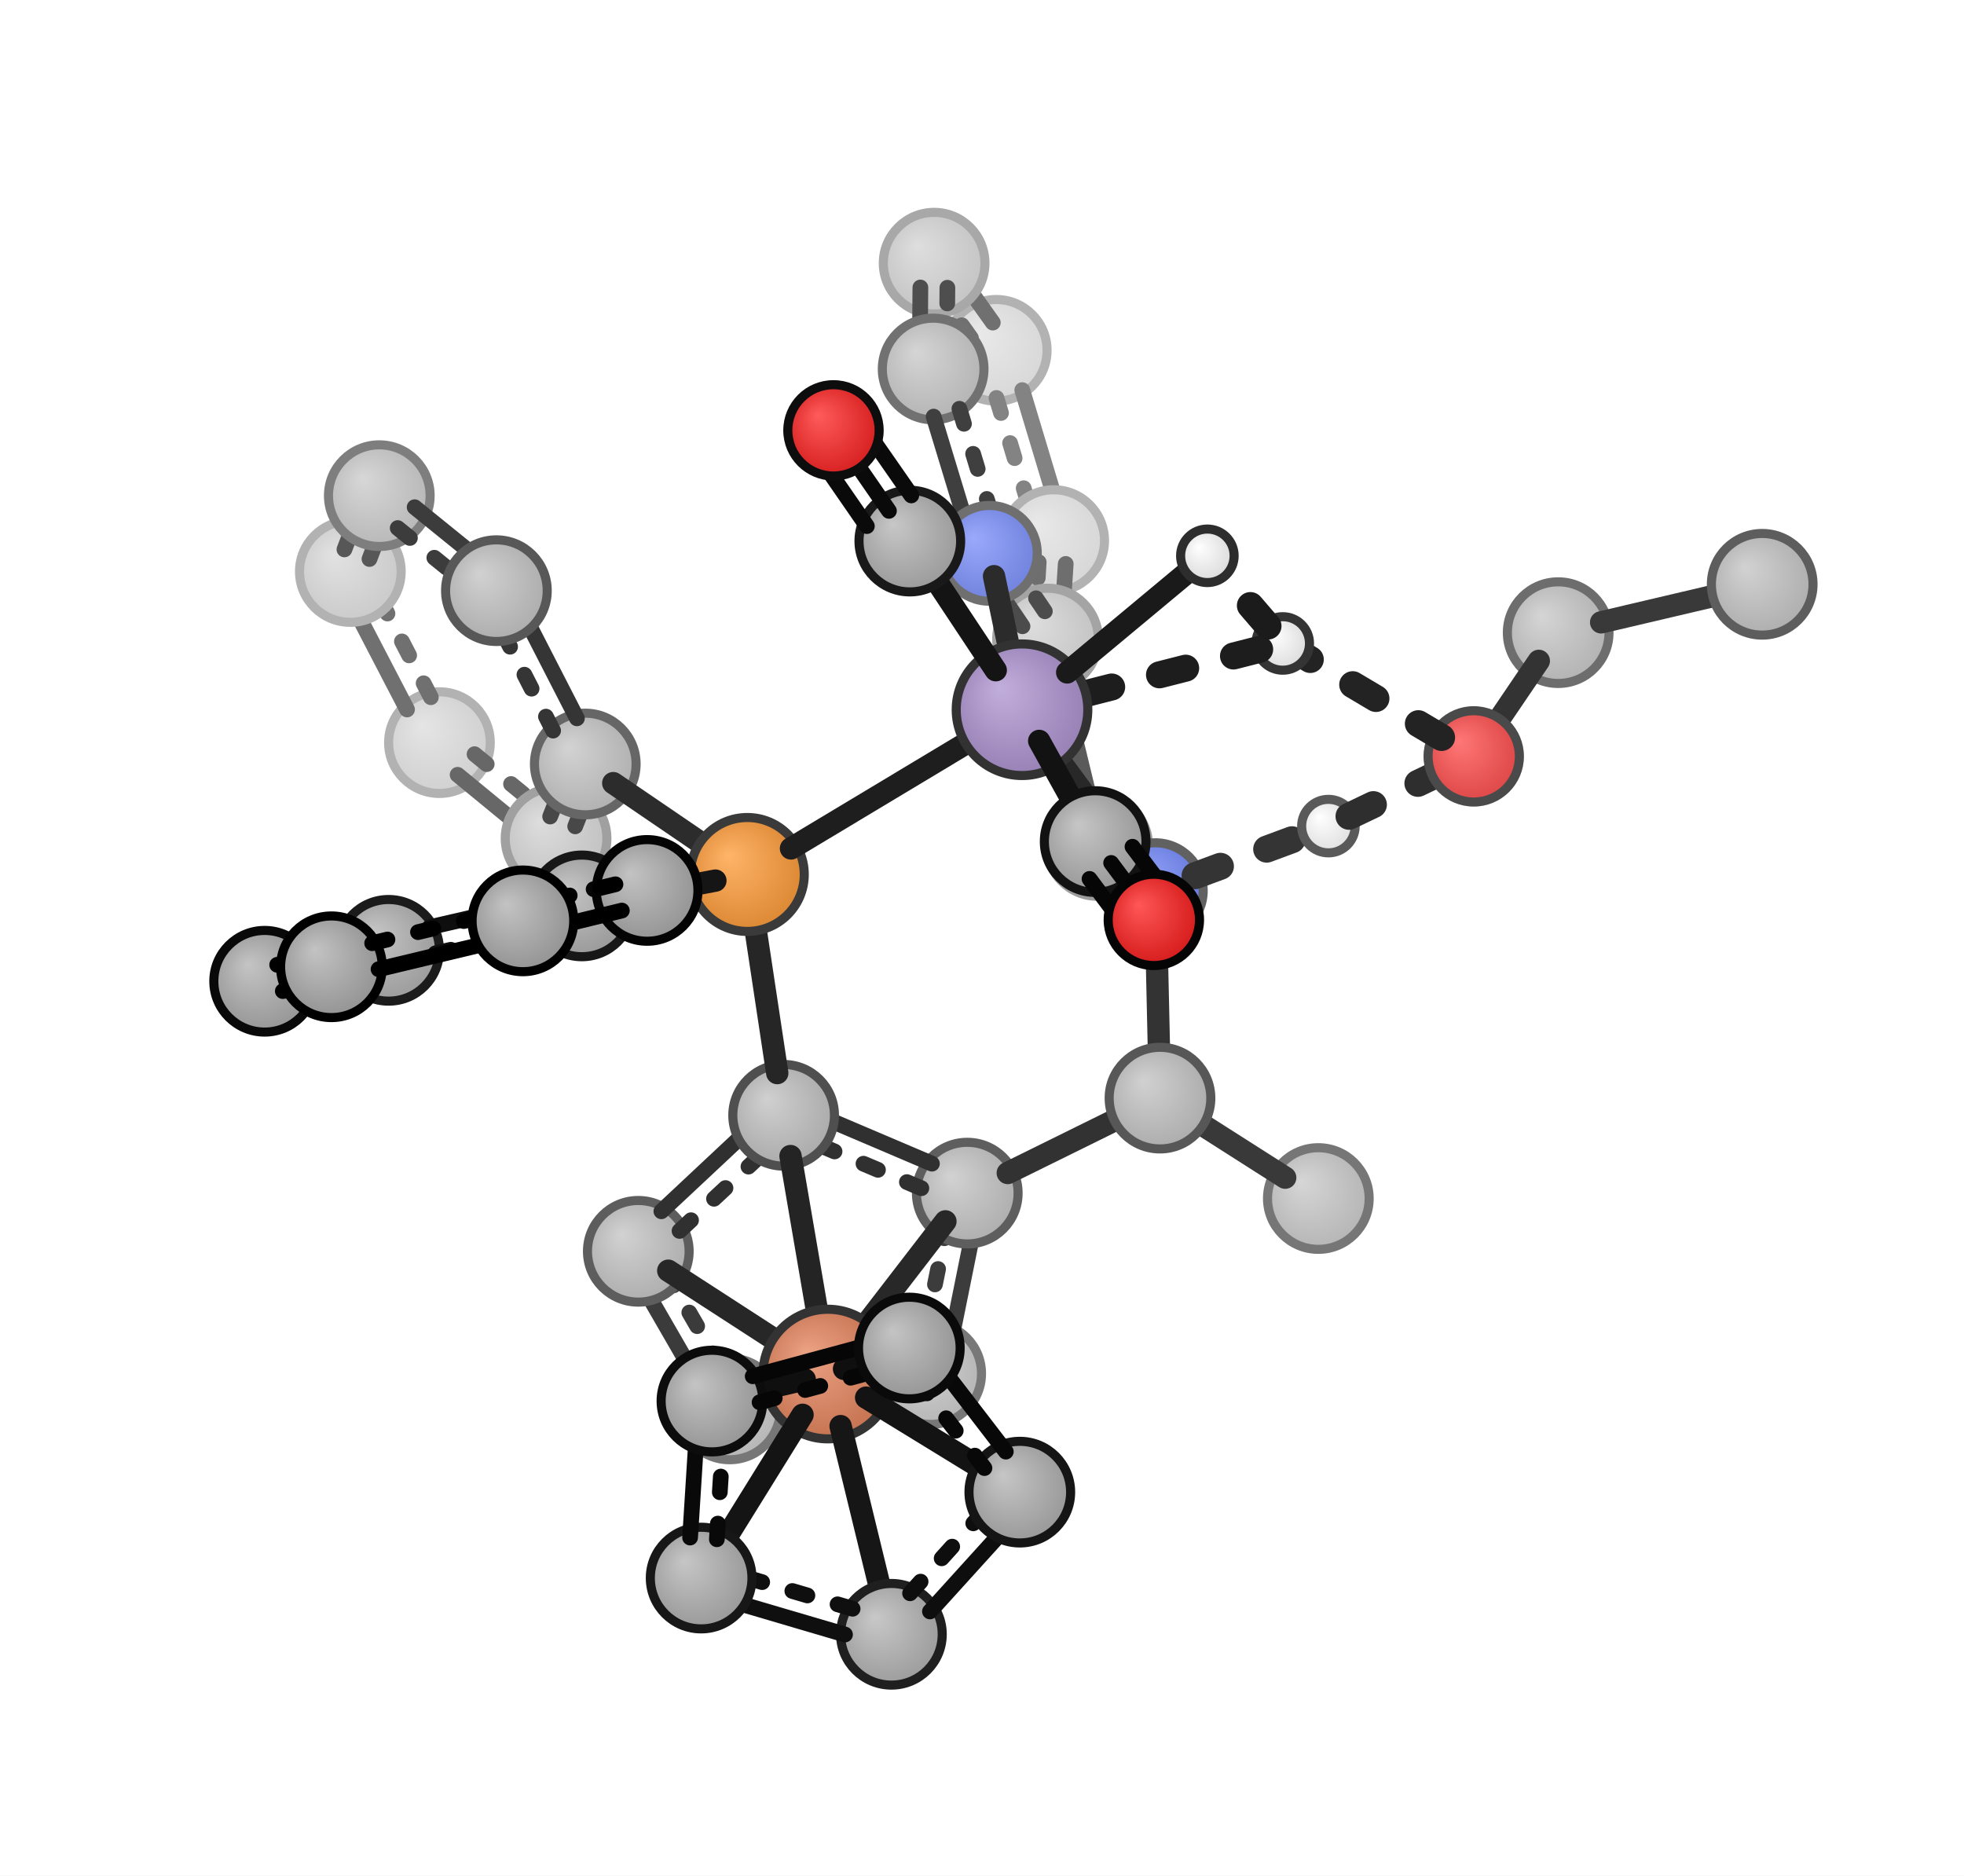
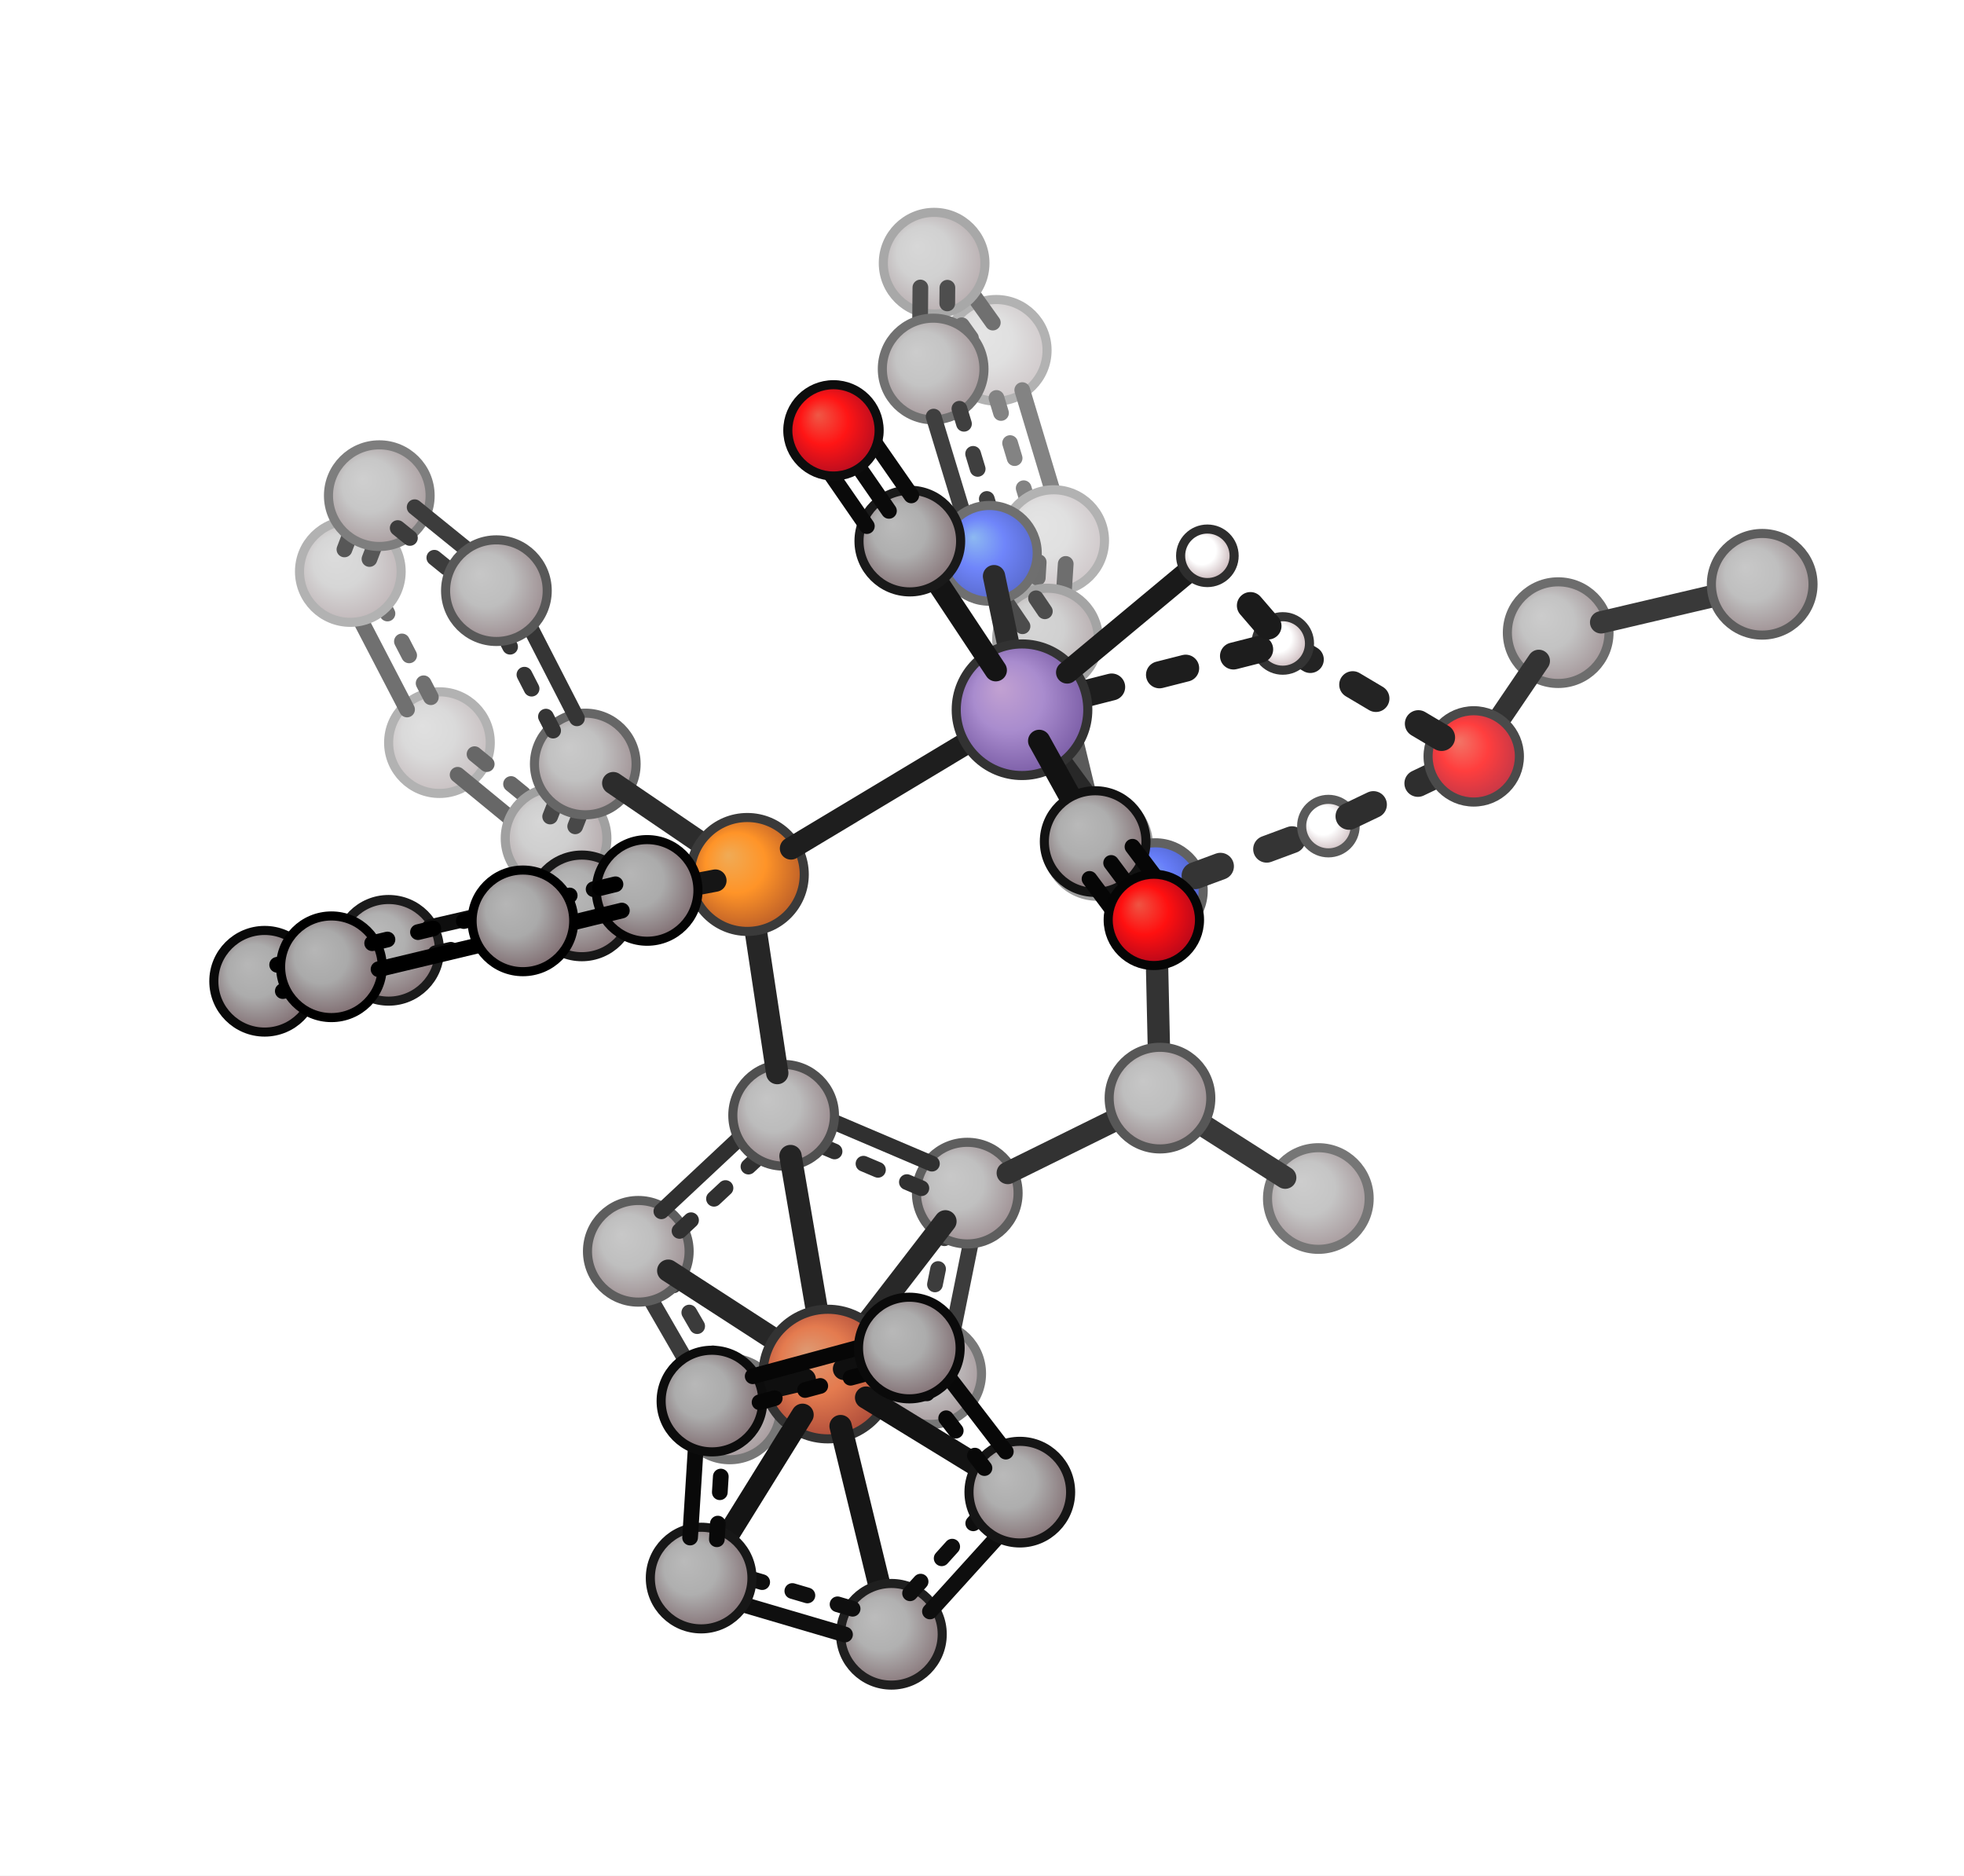
<svg xmlns="http://www.w3.org/2000/svg" xmlns:xlink="http://www.w3.org/1999/xlink" viewBox="0 0 800 764" width="800" height="764">
  <rect width="100%" height="100%" fill="#ffffff" />
  <defs>
    <g id="x0a0">
      <radialGradient id="x0g0" cx=".5" cy=".5" fx=".33" fy=".33" r=".66">
-         <stop offset="0%" stop-color="#eca284" />
-         <stop offset="100%" stop-color="#bd6946" />
+         <stop offset="0%" stop-color="#de9a73" />
+         <stop offset="40%" stop-color="#e47b4f" />
+         <stop offset="100%" stop-color="#973831" />
      </radialGradient>
      <circle cx="0" cy="0" r="26.4" fill="url(#x0g0)" stroke="#333333" stroke-width="3.7" />
    </g>
    <g id="x0a1">
      <radialGradient id="x0g1" cx=".5" cy=".5" fx=".33" fy=".33" r=".66">
-         <stop offset="0%" stop-color="#c2aedc" />
-         <stop offset="100%" stop-color="#8e76ac" />
+         <stop offset="0%" stop-color="#c2a1d1" />
+         <stop offset="40%" stop-color="#a98cce" />
+         <stop offset="100%" stop-color="#674995" />
      </radialGradient>
      <circle cx="0" cy="0" r="26.8" fill="url(#x0g1)" stroke="#323232" stroke-width="3.7" />
    </g>
    <g id="x0a2">
      <radialGradient id="x0g2" cx=".5" cy=".5" fx=".33" fy=".33" r=".66">
-         <stop offset="0%" stop-color="#ffb468" />
-         <stop offset="100%" stop-color="#d47e28" />
+         <stop offset="0%" stop-color="#f0ab56" />
+         <stop offset="40%" stop-color="#ff9428" />
+         <stop offset="100%" stop-color="#9e4628" />
      </radialGradient>
      <circle cx="0" cy="0" r="23.2" fill="url(#x0g2)" stroke="#3a3a3a" stroke-width="3.7" />
    </g>
    <g id="x0a3">
      <radialGradient id="x0g3" cx=".5" cy=".5" fx=".33" fy=".33" r=".66">
-         <stop offset="0%" stop-color="#ff5b5b" />
-         <stop offset="100%" stop-color="#cd1212" />
+         <stop offset="0%" stop-color="#ef5846" />
+         <stop offset="40%" stop-color="#ff1515" />
+         <stop offset="100%" stop-color="#960925" />
      </radialGradient>
      <circle cx="0" cy="0" r="18.6" fill="url(#x0g3)" stroke="#0d0d0d" stroke-width="3.7" />
    </g>
    <g id="x0a4">
      <radialGradient id="x0g4" cx=".5" cy=".5" fx=".33" fy=".33" r=".66">
-         <stop offset="0%" stop-color="#ff5757" />
-         <stop offset="100%" stop-color="#cc0e0e" />
+         <stop offset="0%" stop-color="#ef5443" />
+         <stop offset="40%" stop-color="#ff1010" />
+         <stop offset="100%" stop-color="#940420" />
      </radialGradient>
      <circle cx="0" cy="0" r="18.6" fill="url(#x0g4)" stroke="#050505" stroke-width="3.7" />
    </g>
    <g id="x0a5">
      <radialGradient id="x0g5" cx=".5" cy=".5" fx=".33" fy=".33" r=".66">
-         <stop offset="0%" stop-color="#94a4fb" />
-         <stop offset="100%" stop-color="#5f72d5" />
+         <stop offset="0%" stop-color="#86b5f1" />
+         <stop offset="40%" stop-color="#677ef9" />
+         <stop offset="100%" stop-color="#4657b7" />
      </radialGradient>
      <circle cx="0" cy="0" r="19.5" fill="url(#x0g5)" stroke="#616161" stroke-width="3.7" />
    </g>
    <g id="x0a6">
      <radialGradient id="x0g6" cx=".5" cy=".5" fx=".33" fy=".33" r=".66">
-         <stop offset="0%" stop-color="#9aa9fb" />
-         <stop offset="100%" stop-color="#687ad7" />
+         <stop offset="0%" stop-color="#8db9f1" />
+         <stop offset="40%" stop-color="#6f85fa" />
+         <stop offset="100%" stop-color="#505fbb" />
      </radialGradient>
      <circle cx="0" cy="0" r="19.5" fill="url(#x0g6)" stroke="#6f6f6f" stroke-width="3.7" />
    </g>
    <g id="x0a7">
      <radialGradient id="x0g7" cx=".5" cy=".5" fx=".33" fy=".33" r=".66">
-         <stop offset="0%" stop-color="#d0d0d0" />
-         <stop offset="100%" stop-color="#a2a2a2" />
+         <stop offset="0%" stop-color="#c5c5c5" />
+         <stop offset="40%" stop-color="#bcbcbc" />
+         <stop offset="100%" stop-color="#8b757a" />
      </radialGradient>
      <circle cx="0" cy="0" r="20.7" fill="url(#x0g7)" stroke="#4f4f4f" stroke-width="3.7" />
    </g>
    <g id="x0a8">
      <radialGradient id="x0g8" cx=".5" cy=".5" fx=".33" fy=".33" r=".66">
-         <stop offset="0%" stop-color="#d2d2d2" />
-         <stop offset="100%" stop-color="#a6a6a6" />
+         <stop offset="0%" stop-color="#c8c8c8" />
+         <stop offset="40%" stop-color="#c0c0c0" />
+         <stop offset="100%" stop-color="#917c81" />
      </radialGradient>
      <circle cx="0" cy="0" r="20.7" fill="url(#x0g8)" stroke="#5e5e5e" stroke-width="3.7" />
    </g>
    <g id="x0a9">
      <radialGradient id="x0g9" cx=".5" cy=".5" fx=".33" fy=".33" r=".66">
-         <stop offset="0%" stop-color="#d6d6d6" />
-         <stop offset="100%" stop-color="#afafaf" />
+         <stop offset="0%" stop-color="#cecece" />
+         <stop offset="40%" stop-color="#c6c6c6" />
+         <stop offset="100%" stop-color="#9b898d" />
      </radialGradient>
      <circle cx="0" cy="0" r="20.7" fill="url(#x0g9)" stroke="#787878" stroke-width="3.7" />
    </g>
    <g id="x0a11">
      <radialGradient id="x0g11" cx=".5" cy=".5" fx=".33" fy=".33" r=".66">
-         <stop offset="0%" stop-color="#d6d6d6" />
-         <stop offset="100%" stop-color="#afafaf" />
+         <stop offset="0%" stop-color="#cecece" />
+         <stop offset="40%" stop-color="#c5c5c5" />
+         <stop offset="100%" stop-color="#9b888c" />
      </radialGradient>
      <circle cx="0" cy="0" r="20.7" fill="url(#x0g11)" stroke="#777777" stroke-width="3.7" />
    </g>
    <g id="x0a13">
      <radialGradient id="x0g13" cx=".5" cy=".5" fx=".33" fy=".33" r=".66">
-         <stop offset="0%" stop-color="#d2d2d2" />
-         <stop offset="100%" stop-color="#a6a6a6" />
+         <stop offset="0%" stop-color="#c8c8c8" />
+         <stop offset="40%" stop-color="#bfbfbf" />
+         <stop offset="100%" stop-color="#917c80" />
      </radialGradient>
      <circle cx="0" cy="0" r="20.7" fill="url(#x0g13)" stroke="#5d5d5d" stroke-width="3.7" />
    </g>
    <g id="x0a15">
      <radialGradient id="x0g15" cx=".5" cy=".5" fx=".33" fy=".33" r=".66">
-         <stop offset="0%" stop-color="#c4c4c4" />
-         <stop offset="100%" stop-color="#8b8b8b" />
+         <stop offset="0%" stop-color="#b8b8b8" />
+         <stop offset="40%" stop-color="#acacac" />
+         <stop offset="100%" stop-color="#6f545a" />
      </radialGradient>
      <circle cx="0" cy="0" r="20.7" fill="url(#x0g15)" stroke="#0a0a0a" stroke-width="3.7" />
    </g>
    <g id="x0a17">
      <radialGradient id="x0g17" cx=".5" cy=".5" fx=".33" fy=".33" r=".66">
-         <stop offset="0%" stop-color="#c6c6c6" />
-         <stop offset="100%" stop-color="#8e8e8e" />
+         <stop offset="0%" stop-color="#bababa" />
+         <stop offset="40%" stop-color="#aeaeae" />
+         <stop offset="100%" stop-color="#73595e" />
      </radialGradient>
      <circle cx="0" cy="0" r="20.7" fill="url(#x0g17)" stroke="#151515" stroke-width="3.7" />
    </g>
    <g id="x0a19">
      <radialGradient id="x0g19" cx=".5" cy=".5" fx=".33" fy=".33" r=".66">
-         <stop offset="0%" stop-color="#c8c8c8" />
-         <stop offset="100%" stop-color="#929292" />
+         <stop offset="0%" stop-color="#bcbcbc" />
+         <stop offset="40%" stop-color="#b1b1b1" />
+         <stop offset="100%" stop-color="#775e63" />
      </radialGradient>
      <circle cx="0" cy="0" r="20.7" fill="url(#x0g19)" stroke="#1f1f1f" stroke-width="3.7" />
    </g>
    <g id="x0a21">
      <radialGradient id="x0g21" cx=".5" cy=".5" fx=".33" fy=".33" r=".66">
-         <stop offset="0%" stop-color="#c6c6c6" />
-         <stop offset="100%" stop-color="#8f8f8f" />
+         <stop offset="0%" stop-color="#bababa" />
+         <stop offset="40%" stop-color="#afafaf" />
+         <stop offset="100%" stop-color="#745a60" />
      </radialGradient>
      <circle cx="0" cy="0" r="20.7" fill="url(#x0g21)" stroke="#171717" stroke-width="3.7" />
    </g>
    <g id="x0a23">
      <radialGradient id="x0g23" cx=".5" cy=".5" fx=".33" fy=".33" r=".66">
-         <stop offset="0%" stop-color="#c4c4c4" />
-         <stop offset="100%" stop-color="#8b8b8b" />
+         <stop offset="0%" stop-color="#b8b8b8" />
+         <stop offset="40%" stop-color="#acacac" />
+         <stop offset="100%" stop-color="#6f545a" />
      </radialGradient>
      <circle cx="0" cy="0" r="20.7" fill="url(#x0g23)" stroke="#0c0c0c" stroke-width="3.7" />
    </g>
    <g id="x0a25">
      <radialGradient id="x0g25" cx=".5" cy=".5" fx=".33" fy=".33" r=".66">
-         <stop offset="0%" stop-color="#d3d3d3" />
-         <stop offset="100%" stop-color="#a9a9a9" />
+         <stop offset="0%" stop-color="#cacaca" />
+         <stop offset="40%" stop-color="#c1c1c1" />
+         <stop offset="100%" stop-color="#948084" />
      </radialGradient>
      <circle cx="0" cy="0" r="20.7" fill="url(#x0g25)" stroke="#666666" stroke-width="3.7" />
    </g>
    <g id="x0a26">
      <radialGradient id="x0g26" cx=".5" cy=".5" fx=".33" fy=".33" r=".66">
-         <stop offset="0%" stop-color="#d1d1d1" />
-         <stop offset="100%" stop-color="#a5a5a5" />
+         <stop offset="0%" stop-color="#c7c7c7" />
+         <stop offset="40%" stop-color="#bebebe" />
+         <stop offset="100%" stop-color="#8f797e" />
      </radialGradient>
      <circle cx="0" cy="0" r="20.7" fill="url(#x0g26)" stroke="#585858" stroke-width="3.7" />
    </g>
    <g id="x0a28">
      <radialGradient id="x0g28" cx=".5" cy=".5" fx=".33" fy=".33" r=".66">
-         <stop offset="0%" stop-color="#d7d7d7" />
-         <stop offset="100%" stop-color="#b1b1b1" />
+         <stop offset="0%" stop-color="#cfcfcf" />
+         <stop offset="40%" stop-color="#c7c7c7" />
+         <stop offset="100%" stop-color="#9e8c8f" />
      </radialGradient>
      <circle cx="0" cy="0" r="20.7" fill="url(#x0g28)" stroke="#7e7e7e" stroke-width="3.7" />
    </g>
    <g id="x0a30">
      <radialGradient id="x0g30" cx=".5" cy=".5" fx=".33" fy=".33" r=".66">
-         <stop offset="0%" stop-color="#e2e2e2" />
-         <stop offset="100%" stop-color="#c5c5c5" />
+         <stop offset="0%" stop-color="#dcdcdc" />
+         <stop offset="40%" stop-color="#d6d6d6" />
+         <stop offset="100%" stop-color="#b8aaad" />
      </radialGradient>
      <circle cx="0" cy="0" r="20.7" fill="url(#x0g30)" stroke="#b2b2b2" stroke-width="3.7" />
    </g>
    <g id="x0a32">
      <radialGradient id="x0g32" cx=".5" cy=".5" fx=".33" fy=".33" r=".66">
-         <stop offset="0%" stop-color="#e5e5e5" />
-         <stop offset="100%" stop-color="#cccccc" />
+         <stop offset="0%" stop-color="#e0e0e0" />
+         <stop offset="40%" stop-color="#dadada" />
+         <stop offset="100%" stop-color="#c0b4b6" />
      </radialGradient>
      <circle cx="0" cy="0" r="20.7" fill="url(#x0g32)" stroke="#b2b2b2" stroke-width="3.7" />
    </g>
    <g id="x0a34">
      <radialGradient id="x0g34" cx=".5" cy=".5" fx=".33" fy=".33" r=".66">
-         <stop offset="0%" stop-color="#dddddd" />
-         <stop offset="100%" stop-color="#bcbcbc" />
+         <stop offset="0%" stop-color="#d6d6d6" />
+         <stop offset="40%" stop-color="#cfcfcf" />
+         <stop offset="100%" stop-color="#ac9c9f" />
      </radialGradient>
      <circle cx="0" cy="0" r="20.7" fill="url(#x0g34)" stroke="#a0a0a0" stroke-width="3.7" />
    </g>
    <g id="x0a36">
      <radialGradient id="x0g36" cx=".5" cy=".5" fx=".33" fy=".33" r=".66">
-         <stop offset="0%" stop-color="#c6c6c6" />
-         <stop offset="100%" stop-color="#8f8f8f" />
+         <stop offset="0%" stop-color="#bababa" />
+         <stop offset="40%" stop-color="#afafaf" />
+         <stop offset="100%" stop-color="#745a5f" />
      </radialGradient>
      <circle cx="0" cy="0" r="20.7" fill="url(#x0g36)" stroke="#171717" stroke-width="3.7" />
    </g>
    <g id="x0a37">
      <radialGradient id="x0g37" cx=".5" cy=".5" fx=".33" fy=".33" r=".66">
-         <stop offset="0%" stop-color="#c3c3c3" />
-         <stop offset="100%" stop-color="#898989" />
+         <stop offset="0%" stop-color="#b6b6b6" />
+         <stop offset="40%" stop-color="#ababab" />
+         <stop offset="100%" stop-color="#6c5157" />
      </radialGradient>
      <circle cx="0" cy="0" r="20.7" fill="url(#x0g37)" stroke="#040404" stroke-width="3.7" />
    </g>
    <g id="x0a39">
      <radialGradient id="x0g39" cx=".5" cy=".5" fx=".33" fy=".33" r=".66">
-         <stop offset="0%" stop-color="#c3c3c3" />
-         <stop offset="100%" stop-color="#888888" />
+         <stop offset="0%" stop-color="#b6b6b6" />
+         <stop offset="40%" stop-color="#aaaaaa" />
+         <stop offset="100%" stop-color="#6b4f55" />
      </radialGradient>
      <circle cx="0" cy="0" r="20.7" fill="url(#x0g39)" stroke="#000000" stroke-width="3.7" />
    </g>
    <g id="x0a41">
      <radialGradient id="x0g41" cx=".5" cy=".5" fx=".33" fy=".33" r=".66">
-         <stop offset="0%" stop-color="#c3c3c3" />
-         <stop offset="100%" stop-color="#888888" />
+         <stop offset="0%" stop-color="#b6b6b6" />
+         <stop offset="40%" stop-color="#aaaaaa" />
+         <stop offset="100%" stop-color="#6b4f55" />
      </radialGradient>
      <circle cx="0" cy="0" r="20.7" fill="url(#x0g41)" stroke="#000000" stroke-width="3.7" />
    </g>
    <g id="x0a43">
      <radialGradient id="x0g43" cx=".5" cy=".5" fx=".33" fy=".33" r=".66">
-         <stop offset="0%" stop-color="#c4c4c4" />
-         <stop offset="100%" stop-color="#8b8b8b" />
+         <stop offset="0%" stop-color="#b7b7b7" />
+         <stop offset="40%" stop-color="#acacac" />
+         <stop offset="100%" stop-color="#6e5359" />
      </radialGradient>
      <circle cx="0" cy="0" r="20.7" fill="url(#x0g43)" stroke="#090909" stroke-width="3.7" />
    </g>
    <g id="x0a45">
      <radialGradient id="x0g45" cx=".5" cy=".5" fx=".33" fy=".33" r=".66">
-         <stop offset="0%" stop-color="#c7c7c7" />
-         <stop offset="100%" stop-color="#919191" />
+         <stop offset="0%" stop-color="#bbbbbb" />
+         <stop offset="40%" stop-color="#b0b0b0" />
+         <stop offset="100%" stop-color="#765c61" />
      </radialGradient>
      <circle cx="0" cy="0" r="20.7" fill="url(#x0g45)" stroke="#1b1b1b" stroke-width="3.7" />
    </g>
    <g id="x0a47">
      <radialGradient id="x0g47" cx=".5" cy=".5" fx=".33" fy=".33" r=".66">
-         <stop offset="0%" stop-color="#d1d1d1" />
-         <stop offset="100%" stop-color="#a4a4a4" />
+         <stop offset="0%" stop-color="#c7c7c7" />
+         <stop offset="40%" stop-color="#bebebe" />
+         <stop offset="100%" stop-color="#8e797d" />
      </radialGradient>
      <circle cx="0" cy="0" r="20.7" fill="url(#x0g47)" stroke="#575757" stroke-width="3.7" />
    </g>
    <g id="x0a49">
      <radialGradient id="x0g49" cx=".5" cy=".5" fx=".33" fy=".33" r=".66">
-         <stop offset="0%" stop-color="#dcdcdc" />
-         <stop offset="100%" stop-color="#bbbbbb" />
+         <stop offset="0%" stop-color="#d5d5d5" />
+         <stop offset="40%" stop-color="#cecece" />
+         <stop offset="100%" stop-color="#ab9b9e" />
      </radialGradient>
      <circle cx="0" cy="0" r="20.7" fill="url(#x0g49)" stroke="#9d9d9d" stroke-width="3.7" />
    </g>
    <g id="x0a52">
      <radialGradient id="x0g52" cx=".5" cy=".5" fx=".33" fy=".33" r=".66">
-         <stop offset="0%" stop-color="#dedede" />
-         <stop offset="100%" stop-color="#bdbdbd" />
+         <stop offset="0%" stop-color="#d6d6d6" />
+         <stop offset="40%" stop-color="#d0d0d0" />
+         <stop offset="100%" stop-color="#ad9ea1" />
      </radialGradient>
      <circle cx="0" cy="0" r="20.7" fill="url(#x0g52)" stroke="#a4a4a4" stroke-width="3.7" />
    </g>
    <g id="x0a53">
      <radialGradient id="x0g53" cx=".5" cy=".5" fx=".33" fy=".33" r=".66">
-         <stop offset="0%" stop-color="#d5d5d5" />
-         <stop offset="100%" stop-color="#adadad" />
+         <stop offset="0%" stop-color="#cccccc" />
+         <stop offset="40%" stop-color="#c4c4c4" />
+         <stop offset="100%" stop-color="#998589" />
      </radialGradient>
      <circle cx="0" cy="0" r="20.7" fill="url(#x0g53)" stroke="#717171" stroke-width="3.7" />
    </g>
    <g id="x0a54">
      <radialGradient id="x0g54" cx=".5" cy=".5" fx=".33" fy=".33" r=".66">
-         <stop offset="0%" stop-color="#dedede" />
-         <stop offset="100%" stop-color="#bfbfbf" />
+         <stop offset="0%" stop-color="#d7d7d7" />
+         <stop offset="40%" stop-color="#d1d1d1" />
+         <stop offset="100%" stop-color="#afa0a3" />
      </radialGradient>
      <circle cx="0" cy="0" r="20.7" fill="url(#x0g54)" stroke="#a8a8a8" stroke-width="3.7" />
    </g>
    <g id="x0a55">
      <radialGradient id="x0g55" cx=".5" cy=".5" fx=".33" fy=".33" r=".66">
-         <stop offset="0%" stop-color="#e9e9e9" />
-         <stop offset="100%" stop-color="#d4d4d4" />
+         <stop offset="0%" stop-color="#e5e5e5" />
+         <stop offset="40%" stop-color="#e0e0e0" />
+         <stop offset="100%" stop-color="#cac0c2" />
      </radialGradient>
      <circle cx="0" cy="0" r="20.7" fill="url(#x0g55)" stroke="#b2b2b2" stroke-width="3.7" />
    </g>
    <g id="x0a56">
      <radialGradient id="x0g56" cx=".5" cy=".5" fx=".33" fy=".33" r=".66">
-         <stop offset="0%" stop-color="#e9e9e9" />
-         <stop offset="100%" stop-color="#d3d3d3" />
+         <stop offset="0%" stop-color="#e4e4e4" />
+         <stop offset="40%" stop-color="#e0e0e0" />
+         <stop offset="100%" stop-color="#c9bec1" />
      </radialGradient>
      <circle cx="0" cy="0" r="20.7" fill="url(#x0g56)" stroke="#b2b2b2" stroke-width="3.7" />
    </g>
    <g id="x0a57">
      <radialGradient id="x0g57" cx=".5" cy=".5" fx=".33" fy=".33" r=".66">
-         <stop offset="0%" stop-color="#d6d6d6" />
-         <stop offset="100%" stop-color="#aeaeae" />
+         <stop offset="0%" stop-color="#cdcdcd" />
+         <stop offset="40%" stop-color="#c5c5c5" />
+         <stop offset="100%" stop-color="#9b888c" />
      </radialGradient>
      <circle cx="0" cy="0" r="20.7" fill="url(#x0g57)" stroke="#767676" stroke-width="3.7" />
    </g>
    <g id="x0a61">
      <radialGradient id="x0g61" cx=".5" cy=".5" fx=".33" fy=".33" r=".66">
-         <stop offset="0%" stop-color="#c7c7c7" />
-         <stop offset="100%" stop-color="#909090" />
+         <stop offset="0%" stop-color="#bbbbbb" />
+         <stop offset="40%" stop-color="#afafaf" />
+         <stop offset="100%" stop-color="#755b60" />
      </radialGradient>
      <circle cx="0" cy="0" r="20.7" fill="url(#x0g61)" stroke="#191919" stroke-width="3.7" />
    </g>
    <g id="x0a62">
      <radialGradient id="x0g62" cx=".5" cy=".5" fx=".33" fy=".33" r=".66">
-         <stop offset="0%" stop-color="#c6c6c6" />
-         <stop offset="100%" stop-color="#8e8e8e" />
+         <stop offset="0%" stop-color="#b9b9b9" />
+         <stop offset="40%" stop-color="#aeaeae" />
+         <stop offset="100%" stop-color="#72585d" />
      </radialGradient>
      <circle cx="0" cy="0" r="20.7" fill="url(#x0g62)" stroke="#121212" stroke-width="3.7" />
    </g>
    <g id="x0a63">
      <radialGradient id="x0g63" cx=".5" cy=".5" fx=".33" fy=".33" r=".66">
        <stop offset="0%" stop-color="#ffffff" />
-         <stop offset="100%" stop-color="#d2d2d2" />
+         <stop offset="40%" stop-color="#ffffff" />
+         <stop offset="100%" stop-color="#a98b90" />
      </radialGradient>
      <circle cx="0" cy="0" r="10.9" fill="url(#x0g63)" stroke="#2d2d2d" stroke-width="3.7" />
    </g>
    <g id="x0a64">
      <radialGradient id="x0g64" cx=".5" cy=".5" fx=".33" fy=".33" r=".66">
        <stop offset="0%" stop-color="#ffffff" />
-         <stop offset="100%" stop-color="#d3d3d3" />
+         <stop offset="40%" stop-color="#ffffff" />
+         <stop offset="100%" stop-color="#ab8e93" />
      </radialGradient>
      <circle cx="0" cy="0" r="10.9" fill="url(#x0g64)" stroke="#343434" stroke-width="3.7" />
    </g>
    <g id="x0a65">
      <radialGradient id="x0g65" cx=".5" cy=".5" fx=".33" fy=".33" r=".66">
        <stop offset="0%" stop-color="#ffffff" />
-         <stop offset="100%" stop-color="#d8d8d8" />
+         <stop offset="40%" stop-color="#ffffff" />
+         <stop offset="100%" stop-color="#b49b9f" />
      </radialGradient>
      <circle cx="0" cy="0" r="10.9" fill="url(#x0g65)" stroke="#595959" stroke-width="3.7" />
    </g>
    <g id="x0a66">
      <radialGradient id="x0g66" cx=".5" cy=".5" fx=".33" fy=".33" r=".66">
-         <stop offset="0%" stop-color="#ff7777" />
-         <stop offset="100%" stop-color="#d63c3c" />
+         <stop offset="0%" stop-color="#f27567" />
+         <stop offset="40%" stop-color="#ff3e3e" />
+         <stop offset="100%" stop-color="#a9344b" />
      </radialGradient>
      <circle cx="0" cy="0" r="18.6" fill="url(#x0g66)" stroke="#4a4a4a" stroke-width="3.7" />
    </g>
    <g id="x0a67">
      <radialGradient id="x0g67" cx=".5" cy=".5" fx=".33" fy=".33" r=".66">
-         <stop offset="0%" stop-color="#d5d5d5" />
-         <stop offset="100%" stop-color="#ababab" />
+         <stop offset="0%" stop-color="#cccccc" />
+         <stop offset="40%" stop-color="#c3c3c3" />
+         <stop offset="100%" stop-color="#978488" />
      </radialGradient>
      <circle cx="0" cy="0" r="20.7" fill="url(#x0g67)" stroke="#6d6d6d" stroke-width="3.7" />
    </g>
    <g id="x0a73">
      <radialGradient id="x0g73" cx=".5" cy=".5" fx=".33" fy=".33" r=".66">
-         <stop offset="0%" stop-color="#d2d2d2" />
-         <stop offset="100%" stop-color="#a6a6a6" />
+         <stop offset="0%" stop-color="#c8c8c8" />
+         <stop offset="40%" stop-color="#bfbfbf" />
+         <stop offset="100%" stop-color="#917c80" />
      </radialGradient>
      <circle cx="0" cy="0" r="20.7" fill="url(#x0g73)" stroke="#5d5d5d" stroke-width="3.7" />
    </g>
  </defs>
  <use x="405.8" y="142.7" xlink:href="#x0a55" />
  <line x1="416.4" y1="158.9" x2="429.0" y2="200.8" stroke="#838383" stroke-width="6.4" stroke-linecap="round" />
  <line x1="405.9" y1="162.1" x2="418.5" y2="203.9" stroke="#838383" stroke-width="6.4" stroke-linecap="round" stroke-dasharray="6.4,12.8" />
  <line x1="395.5" y1="137.7" x2="381.8" y2="118.5" stroke="#707070" stroke-width="6.4" stroke-linecap="round" stroke-dasharray="6.4,12.8" />
  <line x1="404.4" y1="131.4" x2="390.7" y2="112.2" stroke="#707070" stroke-width="6.4" stroke-linecap="round" />
  <use x="429.2" y="220.2" xlink:href="#x0a56" />
  <line x1="434.1" y1="229.7" x2="432.7" y2="251.5" stroke="#6e6e6e" stroke-width="6.4" stroke-linecap="round" />
  <line x1="423.1" y1="229.0" x2="421.8" y2="250.8" stroke="#6e6e6e" stroke-width="6.4" stroke-linecap="round" stroke-dasharray="6.4,12.8" />
  <use x="179.0" y="302.5" xlink:href="#x0a32" />
  <line x1="165.8" y1="289.0" x2="146.2" y2="251.3" stroke="#707070" stroke-width="6.4" stroke-linecap="round" />
  <line x1="175.5" y1="284.0" x2="155.9" y2="246.2" stroke="#707070" stroke-width="6.4" stroke-linecap="round" stroke-dasharray="6.4,12.8" />
  <line x1="193.3" y1="307.2" x2="219.1" y2="328.3" stroke="#676767" stroke-width="6.4" stroke-linecap="round" stroke-dasharray="6.4,12.8" />
  <line x1="186.4" y1="315.6" x2="212.2" y2="336.8" stroke="#676767" stroke-width="6.4" stroke-linecap="round" />
  <use x="142.7" y="232.8" xlink:href="#x0a30" />
  <line x1="140.3" y1="223.8" x2="146.7" y2="207.1" stroke="#575757" stroke-width="6.4" stroke-linecap="round" />
  <line x1="150.5" y1="227.7" x2="156.9" y2="211.0" stroke="#575757" stroke-width="6.4" stroke-linecap="round" stroke-dasharray="6.4,12.8" />
  <use x="380.5" y="107.2" xlink:href="#x0a54" />
  <line x1="385.9" y1="117.2" x2="385.7" y2="140.4" stroke="#4e4e4e" stroke-width="6.4" stroke-linecap="round" stroke-dasharray="6.4,12.8" />
  <line x1="374.9" y1="117.1" x2="374.7" y2="140.3" stroke="#4e4e4e" stroke-width="6.4" stroke-linecap="round" />
  <use x="426.7" y="260.3" xlink:href="#x0a52" />
  <line x1="431.1" y1="278.4" x2="442.7" y2="326.4" stroke="#5a5a5a" stroke-width="9.1" stroke-linecap="round" />
  <line x1="416.5" y1="255.1" x2="403.7" y2="236.2" stroke="#4c4c4c" stroke-width="6.4" stroke-linecap="round" />
  <line x1="425.6" y1="249.0" x2="412.8" y2="230.1" stroke="#4c4c4c" stroke-width="6.4" stroke-linecap="round" stroke-dasharray="6.4,12.8" />
  <use x="226.5" y="341.5" xlink:href="#x0a34" />
  <line x1="224.1" y1="332.6" x2="230.6" y2="316.1" stroke="#484848" stroke-width="6.4" stroke-linecap="round" stroke-dasharray="6.4,12.8" />
  <line x1="234.3" y1="336.6" x2="240.8" y2="320.1" stroke="#484848" stroke-width="6.4" stroke-linecap="round" />
  <use x="447.1" y="344.4" xlink:href="#x0a49" />
  <line x1="452.3" y1="348.5" x2="465.7" y2="359.0" stroke="#464646" stroke-width="9.1" stroke-linecap="round" />
  <use x="154.5" y="201.9" xlink:href="#x0a28" />
  <line x1="168.9" y1="206.6" x2="194.7" y2="227.5" stroke="#3c3c3c" stroke-width="6.4" stroke-linecap="round" />
  <line x1="162.0" y1="215.1" x2="187.8" y2="236.0" stroke="#3c3c3c" stroke-width="6.4" stroke-linecap="round" stroke-dasharray="6.4,12.8" />
  <use x="379.1" y="559.5" xlink:href="#x0a9" />
  <line x1="361.7" y1="568.1" x2="316.5" y2="576.1" stroke="#434343" stroke-width="6.4" stroke-linecap="round" />
  <line x1="359.8" y1="557.3" x2="314.6" y2="565.3" stroke="#434343" stroke-width="6.4" stroke-linecap="round" stroke-dasharray="6.4,12.8" />
  <line x1="377.0" y1="542.0" x2="385.3" y2="501.3" stroke="#3c3c3c" stroke-width="6.4" stroke-linecap="round" stroke-dasharray="6.4,12.8" />
  <line x1="387.8" y1="544.1" x2="396.0" y2="503.5" stroke="#3c3c3c" stroke-width="6.4" stroke-linecap="round" />
  <line x1="372.5" y1="559.5" x2="345.6" y2="559.6" stroke="#2e2e2e" stroke-width="9.1" stroke-linecap="round" />
  <use x="297.2" y="573.9" xlink:href="#x0a11" />
  <line x1="284.1" y1="562.3" x2="263.6" y2="526.8" stroke="#3b3b3b" stroke-width="6.4" stroke-linecap="round" />
  <line x1="293.6" y1="556.8" x2="273.1" y2="521.4" stroke="#3b3b3b" stroke-width="6.4" stroke-linecap="round" stroke-dasharray="6.4,12.8" />
  <line x1="303.5" y1="571.7" x2="329.2" y2="562.5" stroke="#2e2e2e" stroke-width="9.1" stroke-linecap="round" />
  <use x="537.0" y="488.2" xlink:href="#x0a57" />
  <line x1="523.5" y1="479.7" x2="486.0" y2="455.8" stroke="#393939" stroke-width="9.1" stroke-linecap="round" />
  <use x="380.1" y="150.3" xlink:href="#x0a53" />
  <line x1="390.8" y1="166.5" x2="403.1" y2="207.0" stroke="#3f3f3f" stroke-width="6.4" stroke-linecap="round" stroke-dasharray="6.4,12.8" />
  <line x1="380.3" y1="169.7" x2="392.6" y2="210.2" stroke="#3f3f3f" stroke-width="6.4" stroke-linecap="round" />
  <use x="403.0" y="225.4" xlink:href="#x0a6" />
  <line x1="404.9" y1="234.7" x2="413.6" y2="276.3" stroke="#2b2b2b" stroke-width="9.1" stroke-linecap="round" />
  <use x="634.7" y="257.7" xlink:href="#x0a67" />
  <line x1="652.2" y1="253.5" x2="700.3" y2="242.2" stroke="#393939" stroke-width="9.1" stroke-linecap="round" />
  <line x1="626.8" y1="269.2" x2="607.4" y2="297.8" stroke="#333333" stroke-width="9.1" stroke-linecap="round" />
  <use x="238.4" y="311.2" xlink:href="#x0a25" />
  <line x1="225.3" y1="297.6" x2="205.6" y2="259.2" stroke="#353535" stroke-width="6.4" stroke-linecap="round" stroke-dasharray="6.4,12.8" />
  <line x1="235.0" y1="292.6" x2="215.3" y2="254.2" stroke="#353535" stroke-width="6.4" stroke-linecap="round" />
  <line x1="249.8" y1="319.0" x2="291.6" y2="347.5" stroke="#2c2c2c" stroke-width="9.1" stroke-linecap="round" />
  <use x="470.6" y="362.8" xlink:href="#x0a5" />
  <line x1="486.8" y1="356.7" x2="532.1" y2="339.9" stroke="#343434" stroke-width="11.0" stroke-linecap="round" stroke-dasharray="11.0,20.1" />
  <line x1="471.0" y1="380.0" x2="472.1" y2="428.9" stroke="#333333" stroke-width="9.1" stroke-linecap="round" />
  <line x1="462.8" y1="352.2" x2="427.1" y2="303.7" stroke="#282828" stroke-width="9.1" stroke-linecap="round" />
  <use x="394.0" y="486.0" xlink:href="#x0a8" />
  <line x1="410.5" y1="477.8" x2="455.9" y2="455.4" stroke="#323232" stroke-width="9.1" stroke-linecap="round" />
  <line x1="375.3" y1="484.0" x2="333.5" y2="466.3" stroke="#303030" stroke-width="6.4" stroke-linecap="round" stroke-dasharray="6.4,12.8" />
  <line x1="379.6" y1="474.0" x2="337.8" y2="456.2" stroke="#303030" stroke-width="6.4" stroke-linecap="round" />
  <line x1="385.1" y1="497.5" x2="348.5" y2="545.0" stroke="#282828" stroke-width="9.1" stroke-linecap="round" />
  <use x="717.8" y="238.0" xlink:href="#x0a73" />
  <use x="260.0" y="509.7" xlink:href="#x0a13" />
  <line x1="269.4" y1="493.4" x2="302.3" y2="462.6" stroke="#303030" stroke-width="6.4" stroke-linecap="round" />
  <line x1="276.8" y1="501.4" x2="309.8" y2="470.6" stroke="#303030" stroke-width="6.4" stroke-linecap="round" stroke-dasharray="6.4,12.8" />
  <line x1="272.2" y1="517.6" x2="321.6" y2="549.6" stroke="#272727" stroke-width="9.1" stroke-linecap="round" />
  <use x="541.1" y="336.5" xlink:href="#x0a65" />
  <line x1="549.5" y1="332.5" x2="586.1" y2="315.0" stroke="#2e2e2e" stroke-width="11.0" stroke-linecap="round" stroke-dasharray="11.0,20.1" />
  <use x="202.2" y="240.6" xlink:href="#x0a26" />
  <use x="472.5" y="447.3" xlink:href="#x0a47" />
  <use x="319.2" y="454.3" xlink:href="#x0a7" />
  <line x1="316.6" y1="437.1" x2="307.3" y2="375.5" stroke="#262626" stroke-width="9.1" stroke-linecap="round" />
  <line x1="322.0" y1="470.9" x2="333.6" y2="538.6" stroke="#242424" stroke-width="9.1" stroke-linecap="round" />
  <use x="600.3" y="308.1" xlink:href="#x0a66" />
  <line x1="587.2" y1="300.4" x2="530.3" y2="266.6" stroke="#232323" stroke-width="11.0" stroke-linecap="round" stroke-dasharray="11.0,20.1" />
  <use x="304.4" y="356.2" xlink:href="#x0a2" />
  <line x1="322.2" y1="345.6" x2="395.8" y2="301.4" stroke="#1e1e1e" stroke-width="9.1" stroke-linecap="round" />
  <line x1="291.4" y1="358.7" x2="248.7" y2="366.8" stroke="#151515" stroke-width="9.1" stroke-linecap="round" />
  <use x="522.5" y="262.1" xlink:href="#x0a64" />
  <line x1="513.1" y1="264.5" x2="439.6" y2="283.2" stroke="#1d1d1d" stroke-width="11.0" stroke-linecap="round" stroke-dasharray="11.0,20.1" />
  <line x1="516.5" y1="255.0" x2="497.9" y2="233.4" stroke="#1b1b1b" stroke-width="11.0" stroke-linecap="round" stroke-dasharray="11.0,20.1" />
  <use x="337.2" y="559.7" xlink:href="#x0a0" />
  <line x1="342.4" y1="580.9" x2="359.0" y2="649.0" stroke="#161616" stroke-width="9.1" stroke-linecap="round" />
  <line x1="326.9" y1="576.3" x2="293.7" y2="629.8" stroke="#141414" stroke-width="9.1" stroke-linecap="round" />
  <line x1="352.8" y1="569.3" x2="403.2" y2="600.2" stroke="#131313" stroke-width="9.1" stroke-linecap="round" />
  <line x1="327.8" y1="561.9" x2="297.4" y2="569.0" stroke="#0f0f0f" stroke-width="9.1" stroke-linecap="round" />
  <line x1="343.8" y1="557.6" x2="365.2" y2="550.8" stroke="#0f0f0f" stroke-width="9.1" stroke-linecap="round" />
  <use x="416.3" y="289.1" xlink:href="#x0a1" />
  <line x1="434.7" y1="273.9" x2="484.3" y2="232.6" stroke="#1a1a1a" stroke-width="9.1" stroke-linecap="round" />
  <line x1="405.6" y1="273.0" x2="379.0" y2="232.9" stroke="#141414" stroke-width="9.1" stroke-linecap="round" />
  <line x1="423.3" y1="301.8" x2="440.6" y2="333.0" stroke="#121212" stroke-width="9.1" stroke-linecap="round" />
  <use x="491.8" y="226.4" xlink:href="#x0a63" />
  <use x="363.1" y="665.7" xlink:href="#x0a19" />
  <line x1="344.2" y1="665.8" x2="301.4" y2="653.2" stroke="#0f0f0f" stroke-width="6.4" stroke-linecap="round" />
  <line x1="347.3" y1="655.3" x2="304.5" y2="642.7" stroke="#0f0f0f" stroke-width="6.4" stroke-linecap="round" stroke-dasharray="6.4,12.8" />
  <line x1="370.7" y1="649.0" x2="399.6" y2="617.0" stroke="#0e0e0e" stroke-width="6.4" stroke-linecap="round" stroke-dasharray="6.4,12.8" />
  <line x1="378.8" y1="656.4" x2="407.8" y2="624.4" stroke="#0e0e0e" stroke-width="6.4" stroke-linecap="round" />
  <use x="158.3" y="387.1" xlink:href="#x0a45" />
  <line x1="175.0" y1="377.7" x2="217.9" y2="367.8" stroke="#0e0e0e" stroke-width="6.4" stroke-linecap="round" />
  <line x1="177.4" y1="388.3" x2="220.3" y2="378.5" stroke="#0e0e0e" stroke-width="6.4" stroke-linecap="round" stroke-dasharray="6.4,12.8" />
  <line x1="148.0" y1="395.3" x2="120.7" y2="402.1" stroke="#090909" stroke-width="6.4" stroke-linecap="round" stroke-dasharray="6.4,12.8" />
  <line x1="145.4" y1="384.7" x2="118.1" y2="391.5" stroke="#090909" stroke-width="6.4" stroke-linecap="round" />
  <use x="370.6" y="220.4" xlink:href="#x0a61" />
  <line x1="353.1" y1="214.3" x2="338.1" y2="192.6" stroke="#0a0a0a" stroke-width="6.4" stroke-linecap="round" />
  <line x1="362.1" y1="208.1" x2="347.1" y2="186.4" stroke="#0a0a0a" stroke-width="6.4" stroke-linecap="round" />
  <line x1="371.2" y1="201.8" x2="356.1" y2="180.1" stroke="#0a0a0a" stroke-width="6.4" stroke-linecap="round" />
  <use x="285.6" y="642.8" xlink:href="#x0a21" />
  <line x1="281.1" y1="626.3" x2="283.6" y2="586.5" stroke="#090909" stroke-width="6.4" stroke-linecap="round" />
  <line x1="292.0" y1="627.0" x2="294.5" y2="587.2" stroke="#090909" stroke-width="6.4" stroke-linecap="round" stroke-dasharray="6.4,12.8" />
  <use x="237.0" y="369.0" xlink:href="#x0a36" />
  <line x1="241.8" y1="362.2" x2="256.3" y2="358.8" stroke="#060606" stroke-width="6.4" stroke-linecap="round" />
  <line x1="244.3" y1="372.9" x2="258.8" y2="369.5" stroke="#060606" stroke-width="6.4" stroke-linecap="round" stroke-dasharray="6.4,12.8" />
  <use x="415.4" y="607.8" xlink:href="#x0a17" />
  <line x1="401.0" y1="598.0" x2="376.1" y2="565.6" stroke="#080808" stroke-width="6.4" stroke-linecap="round" stroke-dasharray="6.4,12.8" />
  <line x1="409.7" y1="591.3" x2="384.8" y2="558.9" stroke="#080808" stroke-width="6.4" stroke-linecap="round" />
  <use x="446.1" y="342.8" xlink:href="#x0a62" />
  <line x1="461.3" y1="344.9" x2="472.9" y2="360.3" stroke="#060606" stroke-width="6.4" stroke-linecap="round" />
  <line x1="452.6" y1="351.5" x2="464.1" y2="366.9" stroke="#060606" stroke-width="6.4" stroke-linecap="round" />
  <line x1="443.8" y1="358.0" x2="455.3" y2="373.4" stroke="#060606" stroke-width="6.4" stroke-linecap="round" />
  <use x="339.5" y="175.3" xlink:href="#x0a3" />
  <use x="290.0" y="570.7" xlink:href="#x0a23" />
  <line x1="306.6" y1="560.6" x2="351.0" y2="548.6" stroke="#060606" stroke-width="6.4" stroke-linecap="round" />
  <line x1="309.4" y1="571.2" x2="353.9" y2="559.2" stroke="#060606" stroke-width="6.4" stroke-linecap="round" stroke-dasharray="6.4,12.8" />
  <use x="370.4" y="549.1" xlink:href="#x0a15" />
  <use x="107.8" y="399.7" xlink:href="#x0a43" />
  <line x1="112.9" y1="393.0" x2="127.6" y2="389.8" stroke="#010101" stroke-width="6.4" stroke-linecap="round" stroke-dasharray="6.4,12.8" />
  <line x1="115.2" y1="403.7" x2="130.0" y2="400.5" stroke="#010101" stroke-width="6.4" stroke-linecap="round" />
  <use x="470.0" y="374.7" xlink:href="#x0a4" />
  <use x="263.6" y="362.7" xlink:href="#x0a37" />
  <line x1="253.3" y1="370.9" x2="225.9" y2="377.6" stroke="#000000" stroke-width="6.4" stroke-linecap="round" />
  <line x1="250.7" y1="360.2" x2="223.3" y2="366.9" stroke="#000000" stroke-width="6.4" stroke-linecap="round" stroke-dasharray="6.4,12.8" />
  <use x="135.0" y="393.8" xlink:href="#x0a41" />
  <line x1="151.6" y1="384.2" x2="193.8" y2="374.0" stroke="#000000" stroke-width="6.4" stroke-linecap="round" stroke-dasharray="6.4,12.8" />
  <line x1="154.2" y1="394.8" x2="196.4" y2="384.7" stroke="#000000" stroke-width="6.4" stroke-linecap="round" />
  <use x="213.0" y="375.1" xlink:href="#x0a39" />
</svg>
